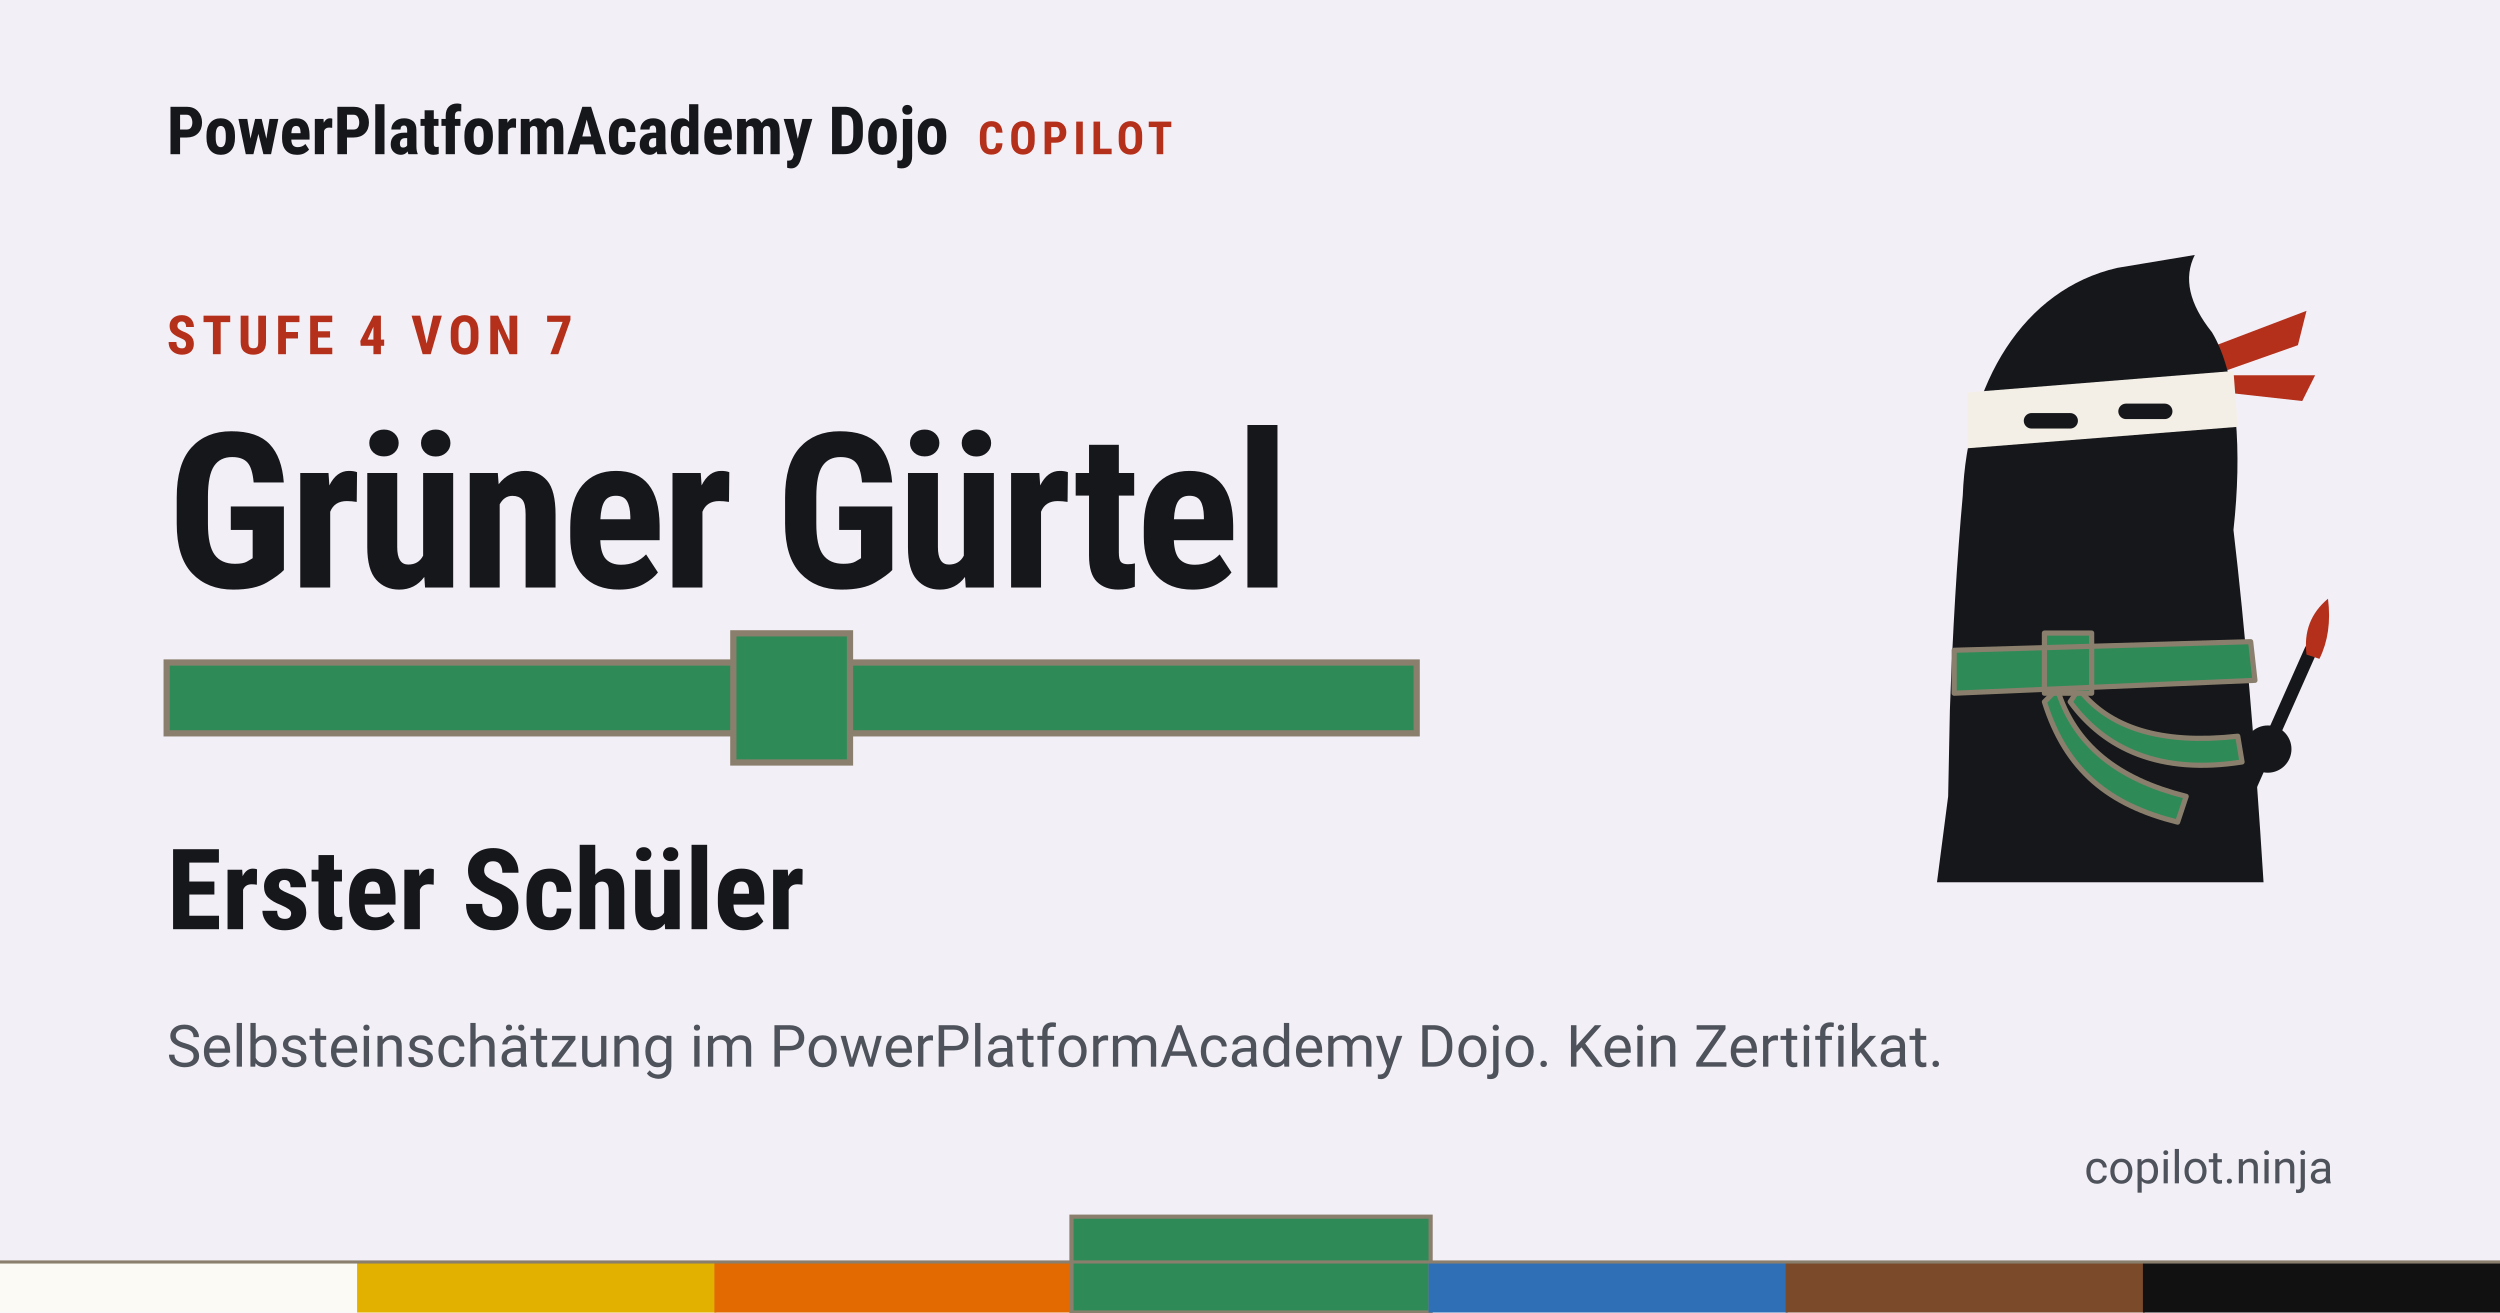
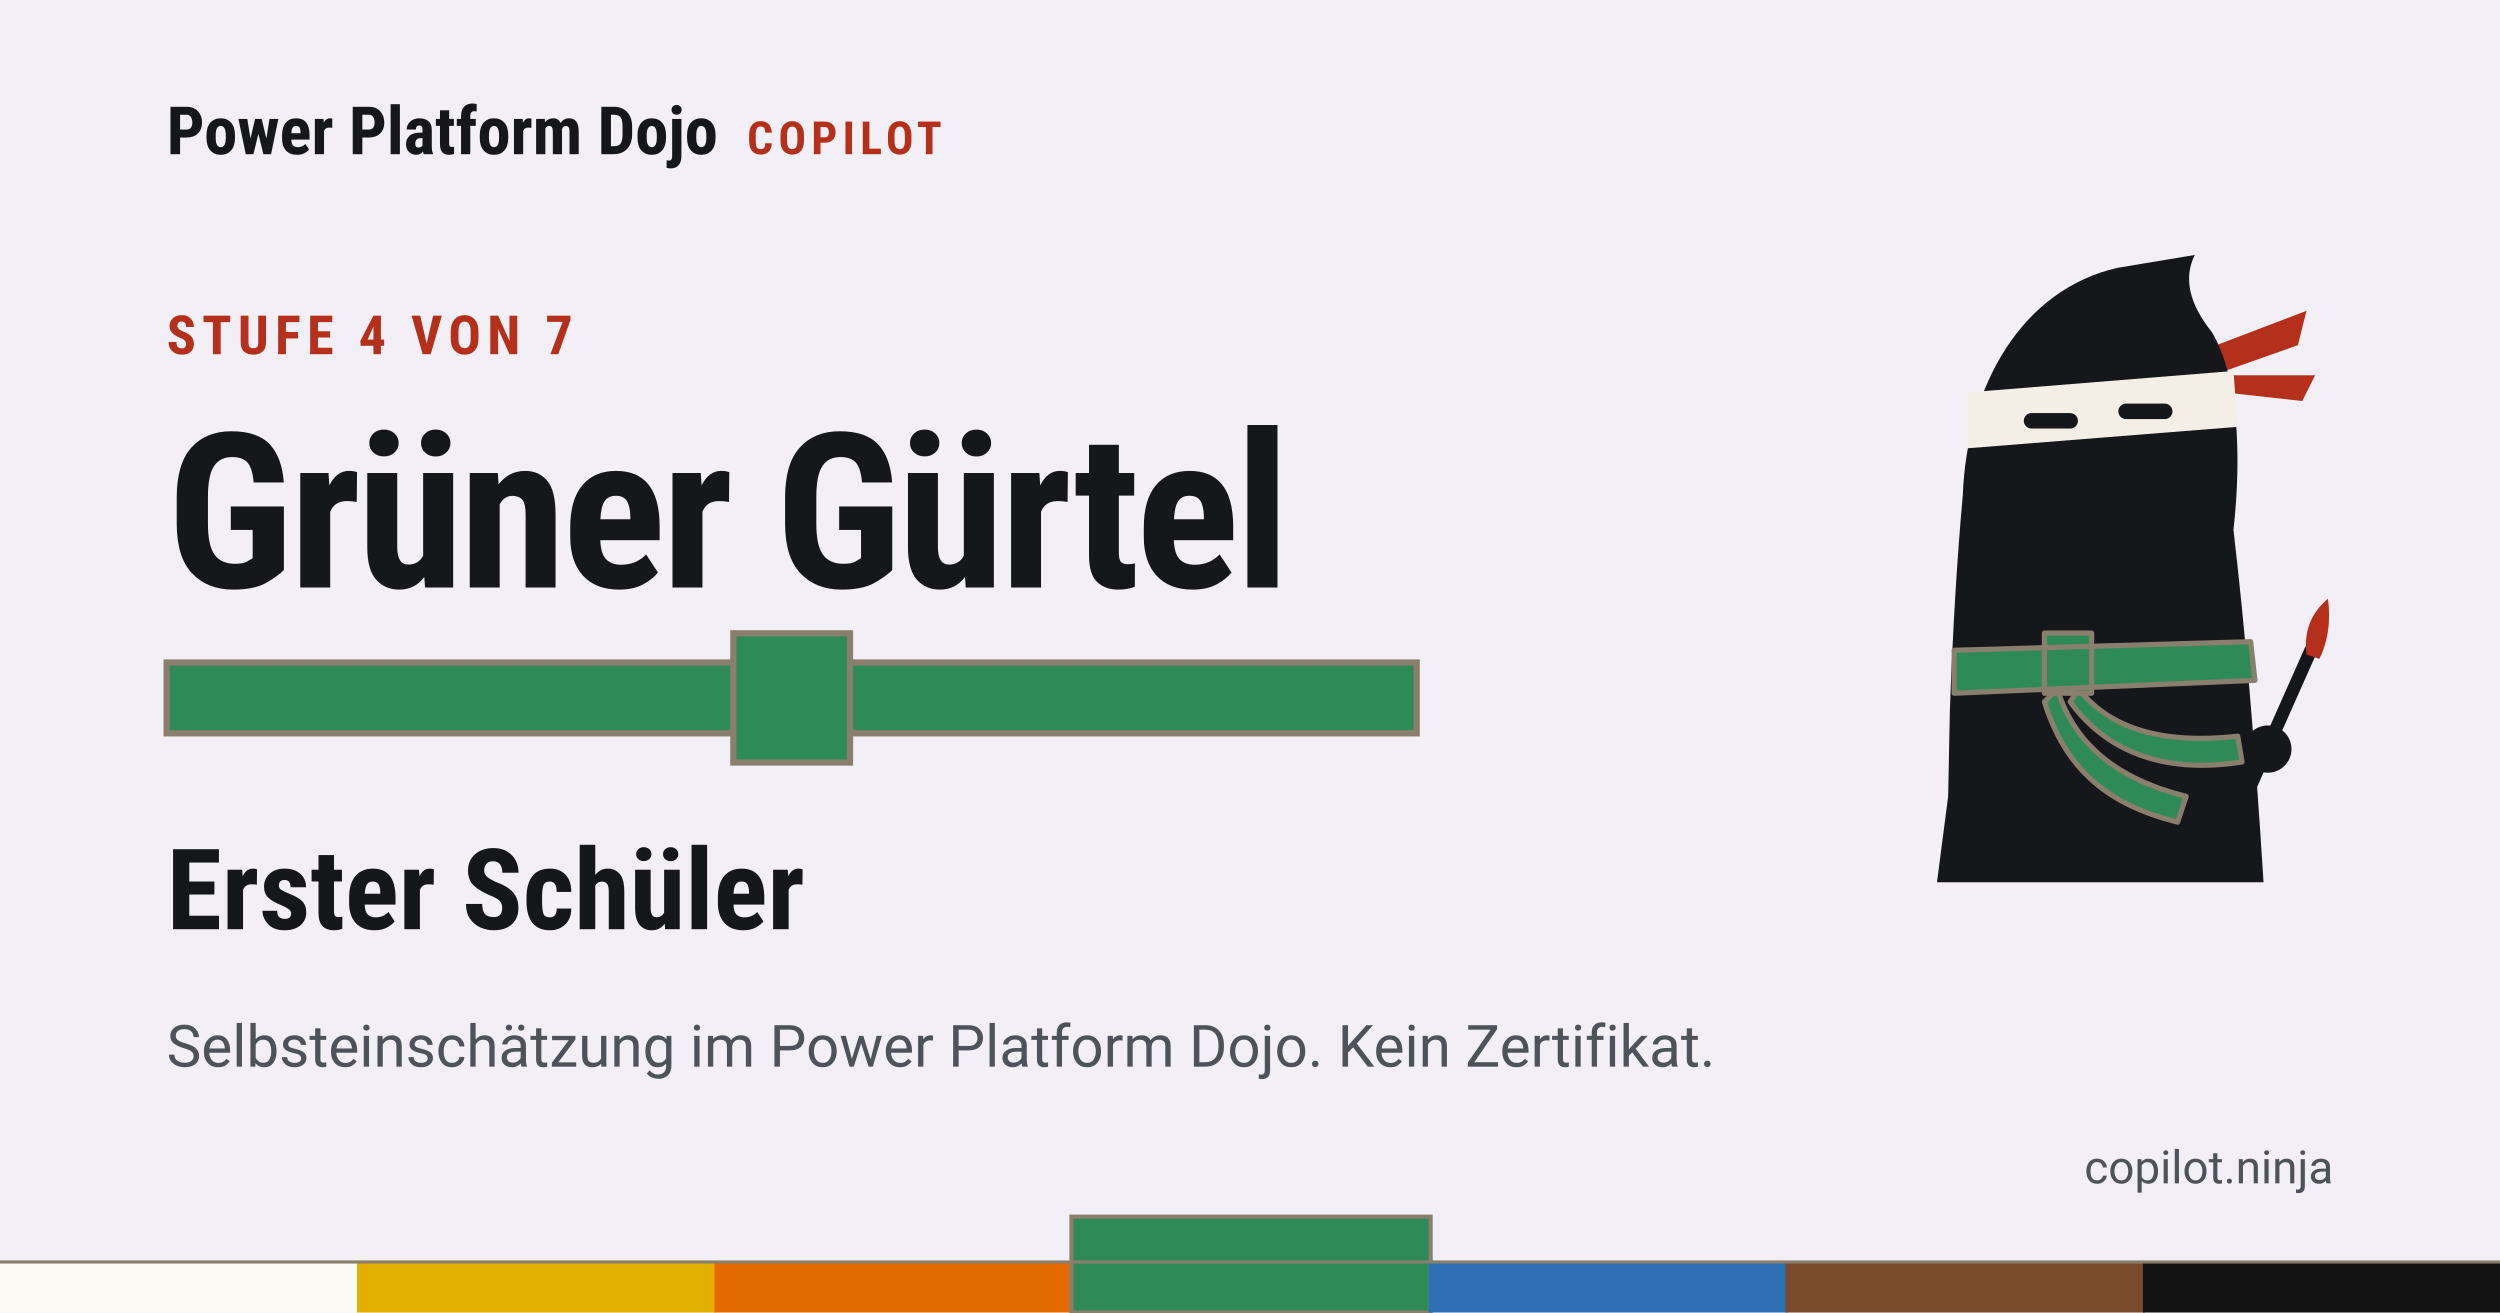
- <svg xmlns="http://www.w3.org/2000/svg" width="1200" height="630" viewBox="0 0 1200 630" role="img" aria-label="Grüner Gürtel, Erster Schüler. Selbsteinschätzung im PowerPlatformAcademy Dojo, kein Zertifikat.">
+ <svg xmlns="http://www.w3.org/2000/svg" width="1200" height="630" viewBox="0 0 1200 630" role="img" aria-label="Grüner Gürtel, Erster Schüler. Selbsteinschätzung im Power Platform Dojo, kein Zertifikat.">
  <rect width="1200" height="630" fill="#F3EFF7" />
-   <text x="80" y="74" font-family="Bahnschrift, 'Avenir Next Condensed', 'Roboto Condensed', 'Arial Narrow', sans-serif" font-stretch="condensed" font-weight="600" font-size="32" fill="#15171B">PowerPlatformAcademy Dojo<tspan font-weight="700" font-size="22" letter-spacing="2.5" fill="#B4301A" dx="14">COPILOT</tspan>
+   <text x="80" y="74" font-family="Bahnschrift, 'Avenir Next Condensed', 'Roboto Condensed', 'Arial Narrow', sans-serif" font-stretch="condensed" font-weight="600" font-size="32" fill="#15171B">Power Platform Dojo<tspan font-weight="700" font-size="22" letter-spacing="2.5" fill="#B4301A" dx="14">COPILOT</tspan>
  </text>
  <text x="80" y="170" font-family="Bahnschrift, 'Avenir Next Condensed', 'Roboto Condensed', 'Arial Narrow', sans-serif" font-weight="700" font-size="26" letter-spacing="3" fill="#B4301A">STUFE 4 VON 7</text>
  <text x="80" y="282" font-family="Bahnschrift, 'Avenir Next Condensed', 'Roboto Condensed', 'Arial Narrow', sans-serif" font-weight="700" font-size="104" letter-spacing="-2" fill="#15171B">Grüner Gürtel</text>
  <rect x="80" y="318" width="600" height="34" fill="#2E8B57" stroke="#8A7F6C" stroke-width="3" />
  <rect x="352" y="304" width="56" height="62" fill="#2E8B57" stroke="#8A7F6C" stroke-width="3" />
  <text x="80" y="446" font-family="Bahnschrift, 'Avenir Next Condensed', 'Roboto Condensed', 'Arial Narrow', sans-serif" font-weight="600" font-size="54" fill="#15171B">Erster Schüler</text>
-   <text x="80" y="512" font-family="'Segoe UI', system-ui, -apple-system, Roboto, Arial, sans-serif" font-size="28" fill="#4E525B">Selbsteinschätzung im PowerPlatformAcademy Dojo. Kein Zertifikat.</text>
+   <text x="80" y="512" font-family="'Segoe UI', system-ui, -apple-system, Roboto, Arial, sans-serif" font-size="28" fill="#4E525B">Selbsteinschätzung im Power Platform Dojo. Kein Zertifikat.</text>
  <svg x="880" y="110" width="248" height="330" viewBox="0 0 120 160">
    <style>.t-koerper{fill:#15171B}.t-gesicht{fill:#F4EFE6}.t-augen{fill:none;stroke:#15171B;stroke-width:3.6;stroke-linecap:round}.t-band,.t-pinsel-spitze{fill:#B4301A}.t-guertel,.t-guertel-enden{fill:#2E8B57;stroke:#8A7F6C;stroke-width:1.2;stroke-linejoin:round}.t-pinsel-stiel{fill:none;stroke:#15171B;stroke-width:3;stroke-linecap:round}.t-hand{fill:#15171B}.t-rolle,.t-strich{display:none}</style>
    <g class="t-figur">
      <path class="t-band" d="M89 27l21-8-2 8-17 6zM90 34h22l-3 6-18-2z" />
      <path class="t-koerper" d="M24 152l2.6-20 .4-20q1-28 3-50c1-26 14-48 36-53l18-3q-4 8 4 18c6 10 7 28 5 46q4 34 7 82z" />
      <path class="t-gesicht" d="M31 38l62-5 1 13-63 5z" />
      <path class="t-augen" d="M46 44.6h9M68 42.4h9" />
      <g class="t-rolle">
        <path class="t-rolle-blatt" d="M30 114h60v18H30z" />
        <path class="t-rolle-zeilen" d="M38 120h40M38 126h28" />
        <path class="t-rolle-enden" d="M25 111h6v24h-6zM89 111h6v24h-6z" />
      </g>
      <path class="t-guertel-enden" d="M52 107c4 13 14 21 30 25l-2 6c-16-4-26-12-31-28zM57 107c7 9 19 13 37 11l1 6c-19 3-32-3-40-14z" />
      <path class="t-guertel" d="M28 98l69-2 1 9-70 3zM49 94h11v14H49z" />
      <g class="t-pinsel">
        <path class="t-pinsel-stiel" d="M95 134l16-36" />
        <path class="t-pinsel-spitze" d="M110 99q-1-8 5-13 1 8-2 14z" />
        <circle class="t-hand" cx="101" cy="121" r="5.5" />
      </g>
      <path class="t-strich" pathLength="1" d="M24 152l2.6-20 .4-20q1-28 3-50c1-26 14-48 36-53l18-3q-4 8 4 18c6 10 7 28 5 46q4 34 7 82z" />
    </g>
  </svg>
  <text x="1120" y="568" text-anchor="end" font-family="'Segoe UI', system-ui, -apple-system, Roboto, Arial, sans-serif" font-size="22" fill="#4E525B">copilot.ninja</text>
  <rect x="0.0" y="606" width="172.4" height="24" fill="#FBFAF5" />
  <rect x="171.4" y="606" width="172.4" height="24" fill="#E2B100" />
  <rect x="342.9" y="606" width="172.4" height="24" fill="#E36A00" />
  <rect x="514.3" y="584" width="172.4" height="46" fill="#2E8B57" stroke="#8A7F6C" stroke-width="2" />
  <rect x="685.7" y="606" width="172.4" height="24" fill="#2F6FB5" />
  <rect x="857.1" y="606" width="172.4" height="24" fill="#7A4A2B" />
  <rect x="1028.6" y="606" width="172.4" height="24" fill="#111111" />
  <rect x="0" y="605" width="1200" height="1.5" fill="#8A7F6C" />
</svg>
